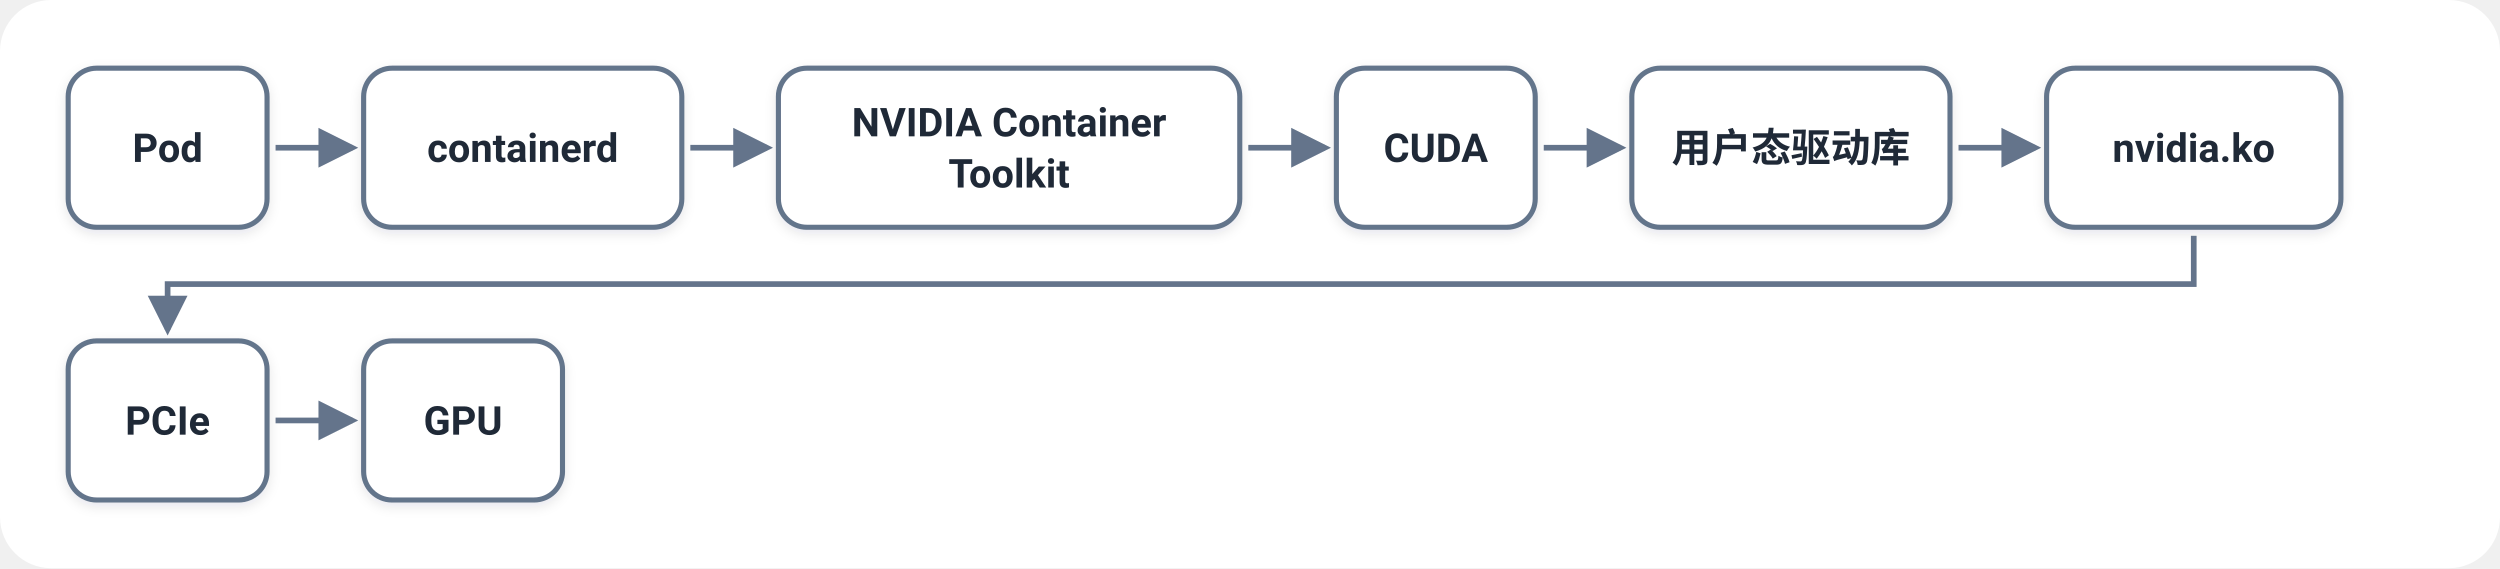
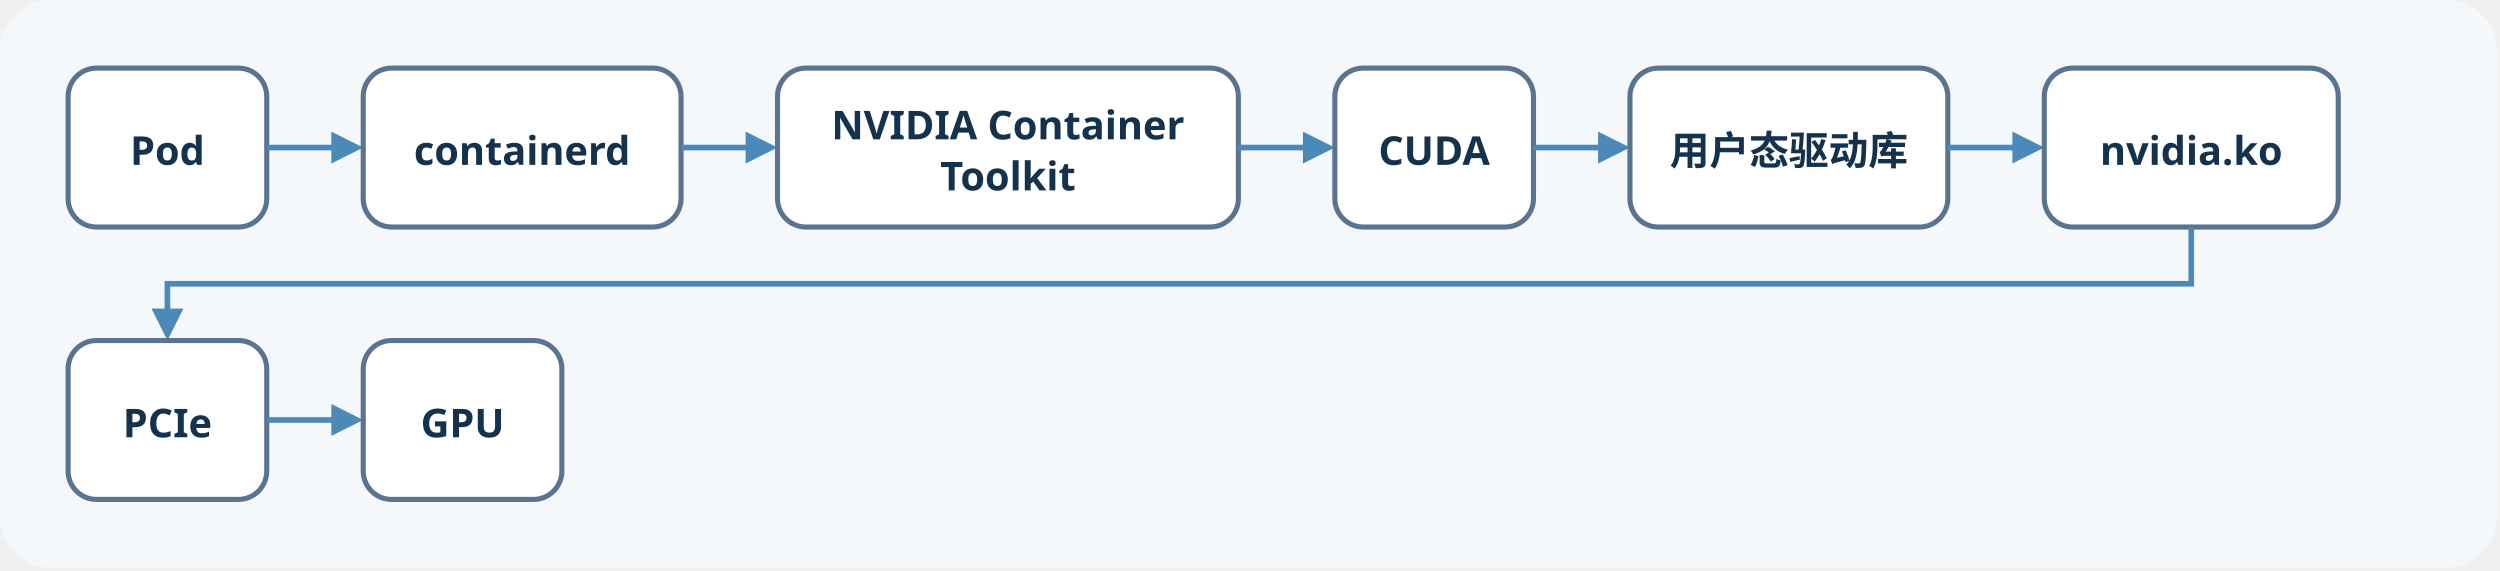
- <svg xmlns="http://www.w3.org/2000/svg" viewBox="0 0 880 200" width="880" height="200" role="img">
-   <defs>
-     <pattern id="hatch" width="8" height="8" patternUnits="userSpaceOnUse" patternTransform="rotate(45)">
-       <rect width="8" height="8" fill="#F3F4F6" />
-       <line x1="0" y1="0" x2="0" y2="8" stroke="#D1D5DB" stroke-width="3" />
-     </pattern>
-     <marker id="arrow" viewBox="0 0 10 10" refX="8.5" refY="5" markerWidth="7" markerHeight="7" orient="auto-start-reverse">
-       <path d="M0,0 L10,5 L0,10 z" fill="#64748B" />
-     </marker>
-     <marker id="arrowG" viewBox="0 0 10 10" refX="8.5" refY="5" markerWidth="7" markerHeight="7" orient="auto-start-reverse">
-       <path d="M0,0 L10,5 L0,10 z" fill="#10B05A" />
-     </marker>
-     <marker id="arrowR" viewBox="0 0 10 10" refX="8.5" refY="5" markerWidth="7" markerHeight="7" orient="auto-start-reverse">
-       <path d="M0,0 L10,5 L0,10 z" fill="#EF4444" />
-     </marker>
-     <filter id="shadow" x="-10%" y="-10%" width="120%" height="130%">
-       <feDropShadow dx="0" dy="1.5" stdDeviation="2" flood-color="#0F172A" flood-opacity="0.10" />
-     </filter>
-   </defs>
-   <rect x="0" y="0" width="880" height="200" rx="18" fill="#FFFFFF" />
-   <rect x="24" y="24" width="70" height="56" rx="10" fill="#fff" stroke="#64748B" stroke-width="1.8" filter="url(#shadow)" />
-   <text x="59" y="57" font-family="-apple-system, BlinkMacSystemFont, 'Segoe UI', Roboto, 'Helvetica Neue', Arial, 'PingFang SC', 'Hiragino Sans GB', 'Noto Sans CJK SC', 'Microsoft YaHei', sans-serif" font-size="14" font-weight="600" fill="#1F2937" text-anchor="middle">Pod</text>
-   <line x1="97" y1="52" x2="124" y2="52" stroke="#64748B" stroke-width="2" marker-end="url(#arrow)" />
-   <rect x="128" y="24" width="112" height="56" rx="10" fill="#fff" stroke="#64748B" stroke-width="1.8" filter="url(#shadow)" />
-   <text x="184" y="57" font-family="-apple-system, BlinkMacSystemFont, 'Segoe UI', Roboto, 'Helvetica Neue', Arial, 'PingFang SC', 'Hiragino Sans GB', 'Noto Sans CJK SC', 'Microsoft YaHei', sans-serif" font-size="14" font-weight="600" fill="#1F2937" text-anchor="middle">containerd</text>
-   <line x1="243" y1="52" x2="270" y2="52" stroke="#64748B" stroke-width="2" marker-end="url(#arrow)" />
-   <rect x="274" y="24" width="162.4" height="56" rx="10" fill="#fff" stroke="#64748B" stroke-width="1.8" filter="url(#shadow)" />
-   <text x="355.2" y="48" font-family="-apple-system, BlinkMacSystemFont, 'Segoe UI', Roboto, 'Helvetica Neue', Arial, 'PingFang SC', 'Hiragino Sans GB', 'Noto Sans CJK SC', 'Microsoft YaHei', sans-serif" font-size="14" font-weight="600" fill="#1F2937" text-anchor="middle">NVIDIA Container</text>
-   <text x="355.2" y="66" font-family="-apple-system, BlinkMacSystemFont, 'Segoe UI', Roboto, 'Helvetica Neue', Arial, 'PingFang SC', 'Hiragino Sans GB', 'Noto Sans CJK SC', 'Microsoft YaHei', sans-serif" font-size="14" font-weight="600" fill="#1F2937" text-anchor="middle">Toolkit</text>
-   <line x1="439.4" y1="52" x2="466.4" y2="52" stroke="#64748B" stroke-width="2" marker-end="url(#arrow)" />
-   <rect x="470.4" y="24" width="70" height="56" rx="10" fill="#fff" stroke="#64748B" stroke-width="1.8" filter="url(#shadow)" />
-   <text x="505.4" y="57" font-family="-apple-system, BlinkMacSystemFont, 'Segoe UI', Roboto, 'Helvetica Neue', Arial, 'PingFang SC', 'Hiragino Sans GB', 'Noto Sans CJK SC', 'Microsoft YaHei', sans-serif" font-size="14" font-weight="600" fill="#1F2937" text-anchor="middle">CUDA</text>
-   <line x1="543.4" y1="52" x2="570.4" y2="52" stroke="#64748B" stroke-width="2" marker-end="url(#arrow)" />
-   <rect x="574.4" y="24" width="112.0" height="56" rx="10" fill="#fff" stroke="#64748B" stroke-width="1.8" filter="url(#shadow)" />
-   <text x="630.4" y="57" font-family="-apple-system, BlinkMacSystemFont, 'Segoe UI', Roboto, 'Helvetica Neue', Arial, 'PingFang SC', 'Hiragino Sans GB', 'Noto Sans CJK SC', 'Microsoft YaHei', sans-serif" font-size="14" font-weight="600" fill="#1F2937" text-anchor="middle">用户态驱动库</text>
-   <line x1="689.4" y1="52" x2="716.4" y2="52" stroke="#64748B" stroke-width="2" marker-end="url(#arrow)" />
-   <rect x="720.4" y="24" width="103.6" height="56" rx="10" fill="#fff" stroke="#64748B" stroke-width="1.8" filter="url(#shadow)" />
-   <text x="772.2" y="57" font-family="-apple-system, BlinkMacSystemFont, 'Segoe UI', Roboto, 'Helvetica Neue', Arial, 'PingFang SC', 'Hiragino Sans GB', 'Noto Sans CJK SC', 'Microsoft YaHei', sans-serif" font-size="14" font-weight="600" fill="#1F2937" text-anchor="middle">nvidia.ko</text>
-   <path d="M772.2 83 L772.2 100 L59 100 L59 116" fill="none" stroke="#64748B" stroke-width="2" marker-end="url(#arrow)" />
-   <rect x="24" y="120" width="70" height="56" rx="10" fill="#fff" stroke="#64748B" stroke-width="1.8" filter="url(#shadow)" />
-   <text x="59" y="153" font-family="-apple-system, BlinkMacSystemFont, 'Segoe UI', Roboto, 'Helvetica Neue', Arial, 'PingFang SC', 'Hiragino Sans GB', 'Noto Sans CJK SC', 'Microsoft YaHei', sans-serif" font-size="14" font-weight="600" fill="#1F2937" text-anchor="middle">PCIe</text>
-   <line x1="97" y1="148" x2="124" y2="148" stroke="#64748B" stroke-width="2" marker-end="url(#arrow)" />
-   <rect x="128" y="120" width="70" height="56" rx="10" fill="#fff" stroke="#64748B" stroke-width="1.8" filter="url(#shadow)" />
-   <text x="163" y="153" font-family="-apple-system, BlinkMacSystemFont, 'Segoe UI', Roboto, 'Helvetica Neue', Arial, 'PingFang SC', 'Hiragino Sans GB', 'Noto Sans CJK SC', 'Microsoft YaHei', sans-serif" font-size="14" font-weight="600" fill="#1F2937" text-anchor="middle">GPU</text>
+ <svg xmlns="http://www.w3.org/2000/svg" style="background: transparent; background-color: transparent; color-scheme: light;" version="1.1" width="881px" height="201px" viewBox="0 0 881 201">
+   <defs />
+   <g>
+     <g data-cell-id="0">
+       <g data-cell-id="1">
+         <g data-cell-id="c2">
+           <g>
+             <rect x="0" y="0" width="880" height="200" rx="18" ry="18" fill="#f5f8fb" stroke="none" pointer-events="all" style="fill: rgb(245, 248, 251);" />
+           </g>
+         </g>
+         <g data-cell-id="c3">
+           <g>
+             <rect x="24" y="24" width="70" height="56" rx="10" ry="10" fill="#ffffff" stroke="#5a748f" stroke-width="1.8" pointer-events="all" style="fill: rgb(255, 255, 255); stroke: rgb(90, 116, 143);" />
+           </g>
+           <g data-cell-id="c4">
+             <g>
+               <rect x="43.24" y="41.6" width="31.52" height="21" fill="none" stroke="none" pointer-events="all" />
+             </g>
+             <g>
+               <g fill="#15324D" font-family="'Source Sans 3', 'Noto Sans', 'Segoe UI', 'PingFang SC', 'Noto Sans CJK SC', 'Microsoft YaHei', sans-serif" font-weight="bold" text-anchor="middle" font-size="14px" style="fill: rgb(21, 50, 77);">
+                 <text x="59" y="58.1">Pod</text>
+               </g>
+             </g>
+           </g>
+         </g>
+         <g data-cell-id="c5">
+           <g>
+             <path d="M 94 52 L 117.76 52" fill="none" stroke="#4a89b8" stroke-width="2" stroke-miterlimit="10" pointer-events="stroke" style="stroke: rgb(74, 137, 184);" />
+             <path d="M 125.76 52 L 117.76 56 L 117.76 48 Z" fill="#4a89b8" stroke="#4a89b8" stroke-width="2" stroke-miterlimit="10" pointer-events="all" style="fill: rgb(74, 137, 184); stroke: rgb(74, 137, 184);" />
+           </g>
+         </g>
+         <g data-cell-id="c6">
+           <g>
+             <rect x="128" y="24" width="112" height="56" rx="10" ry="10" fill="#ffffff" stroke="#5a748f" stroke-width="1.8" pointer-events="all" style="fill: rgb(255, 255, 255); stroke: rgb(90, 116, 143);" />
+           </g>
+           <g data-cell-id="c7">
+             <g>
+               <rect x="140.8" y="41.6" width="86.4" height="21" fill="none" stroke="none" pointer-events="all" />
+             </g>
+             <g>
+               <g fill="#15324D" font-family="'Source Sans 3', 'Noto Sans', 'Segoe UI', 'PingFang SC', 'Noto Sans CJK SC', 'Microsoft YaHei', sans-serif" font-weight="bold" text-anchor="middle" font-size="14px" style="fill: rgb(21, 50, 77);">
+                 <text x="184" y="58.1">containerd</text>
+               </g>
+             </g>
+           </g>
+         </g>
+         <g data-cell-id="c8">
+           <g>
+             <path d="M 240 52 L 263.76 52" fill="none" stroke="#4a89b8" stroke-width="2" stroke-miterlimit="10" pointer-events="stroke" style="stroke: rgb(74, 137, 184);" />
+             <path d="M 271.76 52 L 263.76 56 L 263.76 48 Z" fill="#4a89b8" stroke="#4a89b8" stroke-width="2" stroke-miterlimit="10" pointer-events="all" style="fill: rgb(74, 137, 184); stroke: rgb(74, 137, 184);" />
+           </g>
+         </g>
+         <g data-cell-id="c9">
+           <g>
+             <rect x="274" y="24" width="162.4" height="56" rx="10" ry="10" fill="#ffffff" stroke="#5a748f" stroke-width="1.8" pointer-events="all" style="fill: rgb(255, 255, 255); stroke: rgb(90, 116, 143);" />
+           </g>
+           <g data-cell-id="c10">
+             <g>
+               <rect x="288.48" y="32.6" width="133.44" height="21" fill="none" stroke="none" pointer-events="all" />
+             </g>
+             <g>
+               <g fill="#15324D" font-family="'Source Sans 3', 'Noto Sans', 'Segoe UI', 'PingFang SC', 'Noto Sans CJK SC', 'Microsoft YaHei', sans-serif" font-weight="bold" text-anchor="middle" font-size="14px" style="fill: rgb(21, 50, 77);">
+                 <text x="355.2" y="49.1">NVIDIA Container</text>
+               </g>
+             </g>
+           </g>
+           <g data-cell-id="c11">
+             <g>
+               <rect x="323.76" y="50.6" width="62.88" height="21" fill="none" stroke="none" pointer-events="all" />
+             </g>
+             <g>
+               <g fill="#15324D" font-family="'Source Sans 3', 'Noto Sans', 'Segoe UI', 'PingFang SC', 'Noto Sans CJK SC', 'Microsoft YaHei', sans-serif" font-weight="bold" text-anchor="middle" font-size="14px" style="fill: rgb(21, 50, 77);">
+                 <text x="355.2" y="67.1">Toolkit</text>
+               </g>
+             </g>
+           </g>
+         </g>
+         <g data-cell-id="c12">
+           <g>
+             <path d="M 436.4 52 L 460.16 52" fill="none" stroke="#4a89b8" stroke-width="2" stroke-miterlimit="10" pointer-events="stroke" style="stroke: rgb(74, 137, 184);" />
+             <path d="M 468.16 52 L 460.16 56 L 460.16 48 Z" fill="#4a89b8" stroke="#4a89b8" stroke-width="2" stroke-miterlimit="10" pointer-events="all" style="fill: rgb(74, 137, 184); stroke: rgb(74, 137, 184);" />
+           </g>
+         </g>
+         <g data-cell-id="c13">
+           <g>
+             <rect x="470.4" y="24" width="70" height="56" rx="10" ry="10" fill="#ffffff" stroke="#5a748f" stroke-width="1.8" pointer-events="all" style="fill: rgb(255, 255, 255); stroke: rgb(90, 116, 143);" />
+           </g>
+           <g data-cell-id="c14">
+             <g>
+               <rect x="485.72" y="41.6" width="39.36" height="21" fill="none" stroke="none" pointer-events="all" />
+             </g>
+             <g>
+               <g fill="#15324D" font-family="'Source Sans 3', 'Noto Sans', 'Segoe UI', 'PingFang SC', 'Noto Sans CJK SC', 'Microsoft YaHei', sans-serif" font-weight="bold" text-anchor="middle" font-size="14px" style="fill: rgb(21, 50, 77);">
+                 <text x="505.4" y="58.1">CUDA</text>
+               </g>
+             </g>
+           </g>
+         </g>
+         <g data-cell-id="c15">
+           <g>
+             <path d="M 540.4 52 L 564.16 52" fill="none" stroke="#4a89b8" stroke-width="2" stroke-miterlimit="10" pointer-events="stroke" style="stroke: rgb(74, 137, 184);" />
+             <path d="M 572.16 52 L 564.16 56 L 564.16 48 Z" fill="#4a89b8" stroke="#4a89b8" stroke-width="2" stroke-miterlimit="10" pointer-events="all" style="fill: rgb(74, 137, 184); stroke: rgb(74, 137, 184);" />
+           </g>
+         </g>
+         <g data-cell-id="c16">
+           <g>
+             <rect x="574.4" y="24" width="112" height="56" rx="10" ry="10" fill="#ffffff" stroke="#5a748f" stroke-width="1.8" pointer-events="all" style="fill: rgb(255, 255, 255); stroke: rgb(90, 116, 143);" />
+           </g>
+           <g data-cell-id="c17">
+             <g>
+               <rect x="584.4" y="41.6" width="92" height="21" fill="none" stroke="none" pointer-events="all" />
+             </g>
+             <g>
+               <g fill="#15324D" font-family="'Source Sans 3', 'Noto Sans', 'Segoe UI', 'PingFang SC', 'Noto Sans CJK SC', 'Microsoft YaHei', sans-serif" font-weight="bold" text-anchor="middle" font-size="14px" style="fill: rgb(21, 50, 77);">
+                 <text x="630.4" y="58.1">用户态驱动库</text>
+               </g>
+             </g>
+           </g>
+         </g>
+         <g data-cell-id="c18">
+           <g>
+             <path d="M 686.4 52 L 710.16 52" fill="none" stroke="#4a89b8" stroke-width="2" stroke-miterlimit="10" pointer-events="stroke" style="stroke: rgb(74, 137, 184);" />
+             <path d="M 718.16 52 L 710.16 56 L 710.16 48 Z" fill="#4a89b8" stroke="#4a89b8" stroke-width="2" stroke-miterlimit="10" pointer-events="all" style="fill: rgb(74, 137, 184); stroke: rgb(74, 137, 184);" />
+           </g>
+         </g>
+         <g data-cell-id="c19">
+           <g>
+             <rect x="720.4" y="24" width="103.6" height="56" rx="10" ry="10" fill="#ffffff" stroke="#5a748f" stroke-width="1.8" pointer-events="all" style="fill: rgb(255, 255, 255); stroke: rgb(90, 116, 143);" />
+           </g>
+           <g data-cell-id="c20">
+             <g>
+               <rect x="732.92" y="41.6" width="78.56" height="21" fill="none" stroke="none" pointer-events="all" />
+             </g>
+             <g>
+               <g fill="#15324D" font-family="'Source Sans 3', 'Noto Sans', 'Segoe UI', 'PingFang SC', 'Noto Sans CJK SC', 'Microsoft YaHei', sans-serif" font-weight="bold" text-anchor="middle" font-size="14px" style="fill: rgb(21, 50, 77);">
+                 <text x="772.2" y="58.1">nvidia.ko</text>
+               </g>
+             </g>
+           </g>
+         </g>
+         <g data-cell-id="c21">
+           <g>
+             <path d="M 772.2 80 L 772.2 100 L 59 100 L 59 109.76" fill="none" stroke="#4a89b8" stroke-width="2" stroke-miterlimit="10" pointer-events="stroke" style="stroke: rgb(74, 137, 184);" />
+             <path d="M 59 117.76 L 55 109.76 L 63 109.76 Z" fill="#4a89b8" stroke="#4a89b8" stroke-width="2" stroke-miterlimit="10" pointer-events="all" style="fill: rgb(74, 137, 184); stroke: rgb(74, 137, 184);" />
+           </g>
+         </g>
+         <g data-cell-id="c22">
+           <g>
+             <rect x="24" y="120" width="70" height="56" rx="10" ry="10" fill="#ffffff" stroke="#5a748f" stroke-width="1.8" pointer-events="all" style="fill: rgb(255, 255, 255); stroke: rgb(90, 116, 143);" />
+           </g>
+           <g data-cell-id="c23">
+             <g>
+               <rect x="39.32" y="137.6" width="39.36" height="21" fill="none" stroke="none" pointer-events="all" />
+             </g>
+             <g>
+               <g fill="#15324D" font-family="'Source Sans 3', 'Noto Sans', 'Segoe UI', 'PingFang SC', 'Noto Sans CJK SC', 'Microsoft YaHei', sans-serif" font-weight="bold" text-anchor="middle" font-size="14px" style="fill: rgb(21, 50, 77);">
+                 <text x="59" y="154.1">PCIe</text>
+               </g>
+             </g>
+           </g>
+         </g>
+         <g data-cell-id="c24">
+           <g>
+             <path d="M 94 148 L 117.76 148" fill="none" stroke="#4a89b8" stroke-width="2" stroke-miterlimit="10" pointer-events="stroke" style="stroke: rgb(74, 137, 184);" />
+             <path d="M 125.76 148 L 117.76 152 L 117.76 144 Z" fill="#4a89b8" stroke="#4a89b8" stroke-width="2" stroke-miterlimit="10" pointer-events="all" style="fill: rgb(74, 137, 184); stroke: rgb(74, 137, 184);" />
+           </g>
+         </g>
+         <g data-cell-id="c25">
+           <g>
+             <rect x="128" y="120" width="70" height="56" rx="10" ry="10" fill="#ffffff" stroke="#5a748f" stroke-width="1.8" pointer-events="all" style="fill: rgb(255, 255, 255); stroke: rgb(90, 116, 143);" />
+           </g>
+           <g data-cell-id="c26">
+             <g>
+               <rect x="147.24" y="137.6" width="31.52" height="21" fill="none" stroke="none" pointer-events="all" />
+             </g>
+             <g>
+               <g fill="#15324D" font-family="'Source Sans 3', 'Noto Sans', 'Segoe UI', 'PingFang SC', 'Noto Sans CJK SC', 'Microsoft YaHei', sans-serif" font-weight="bold" text-anchor="middle" font-size="14px" style="fill: rgb(21, 50, 77);">
+                 <text x="163" y="154.1">GPU</text>
+               </g>
+             </g>
+           </g>
+         </g>
+       </g>
+     </g>
+   </g>
</svg>
